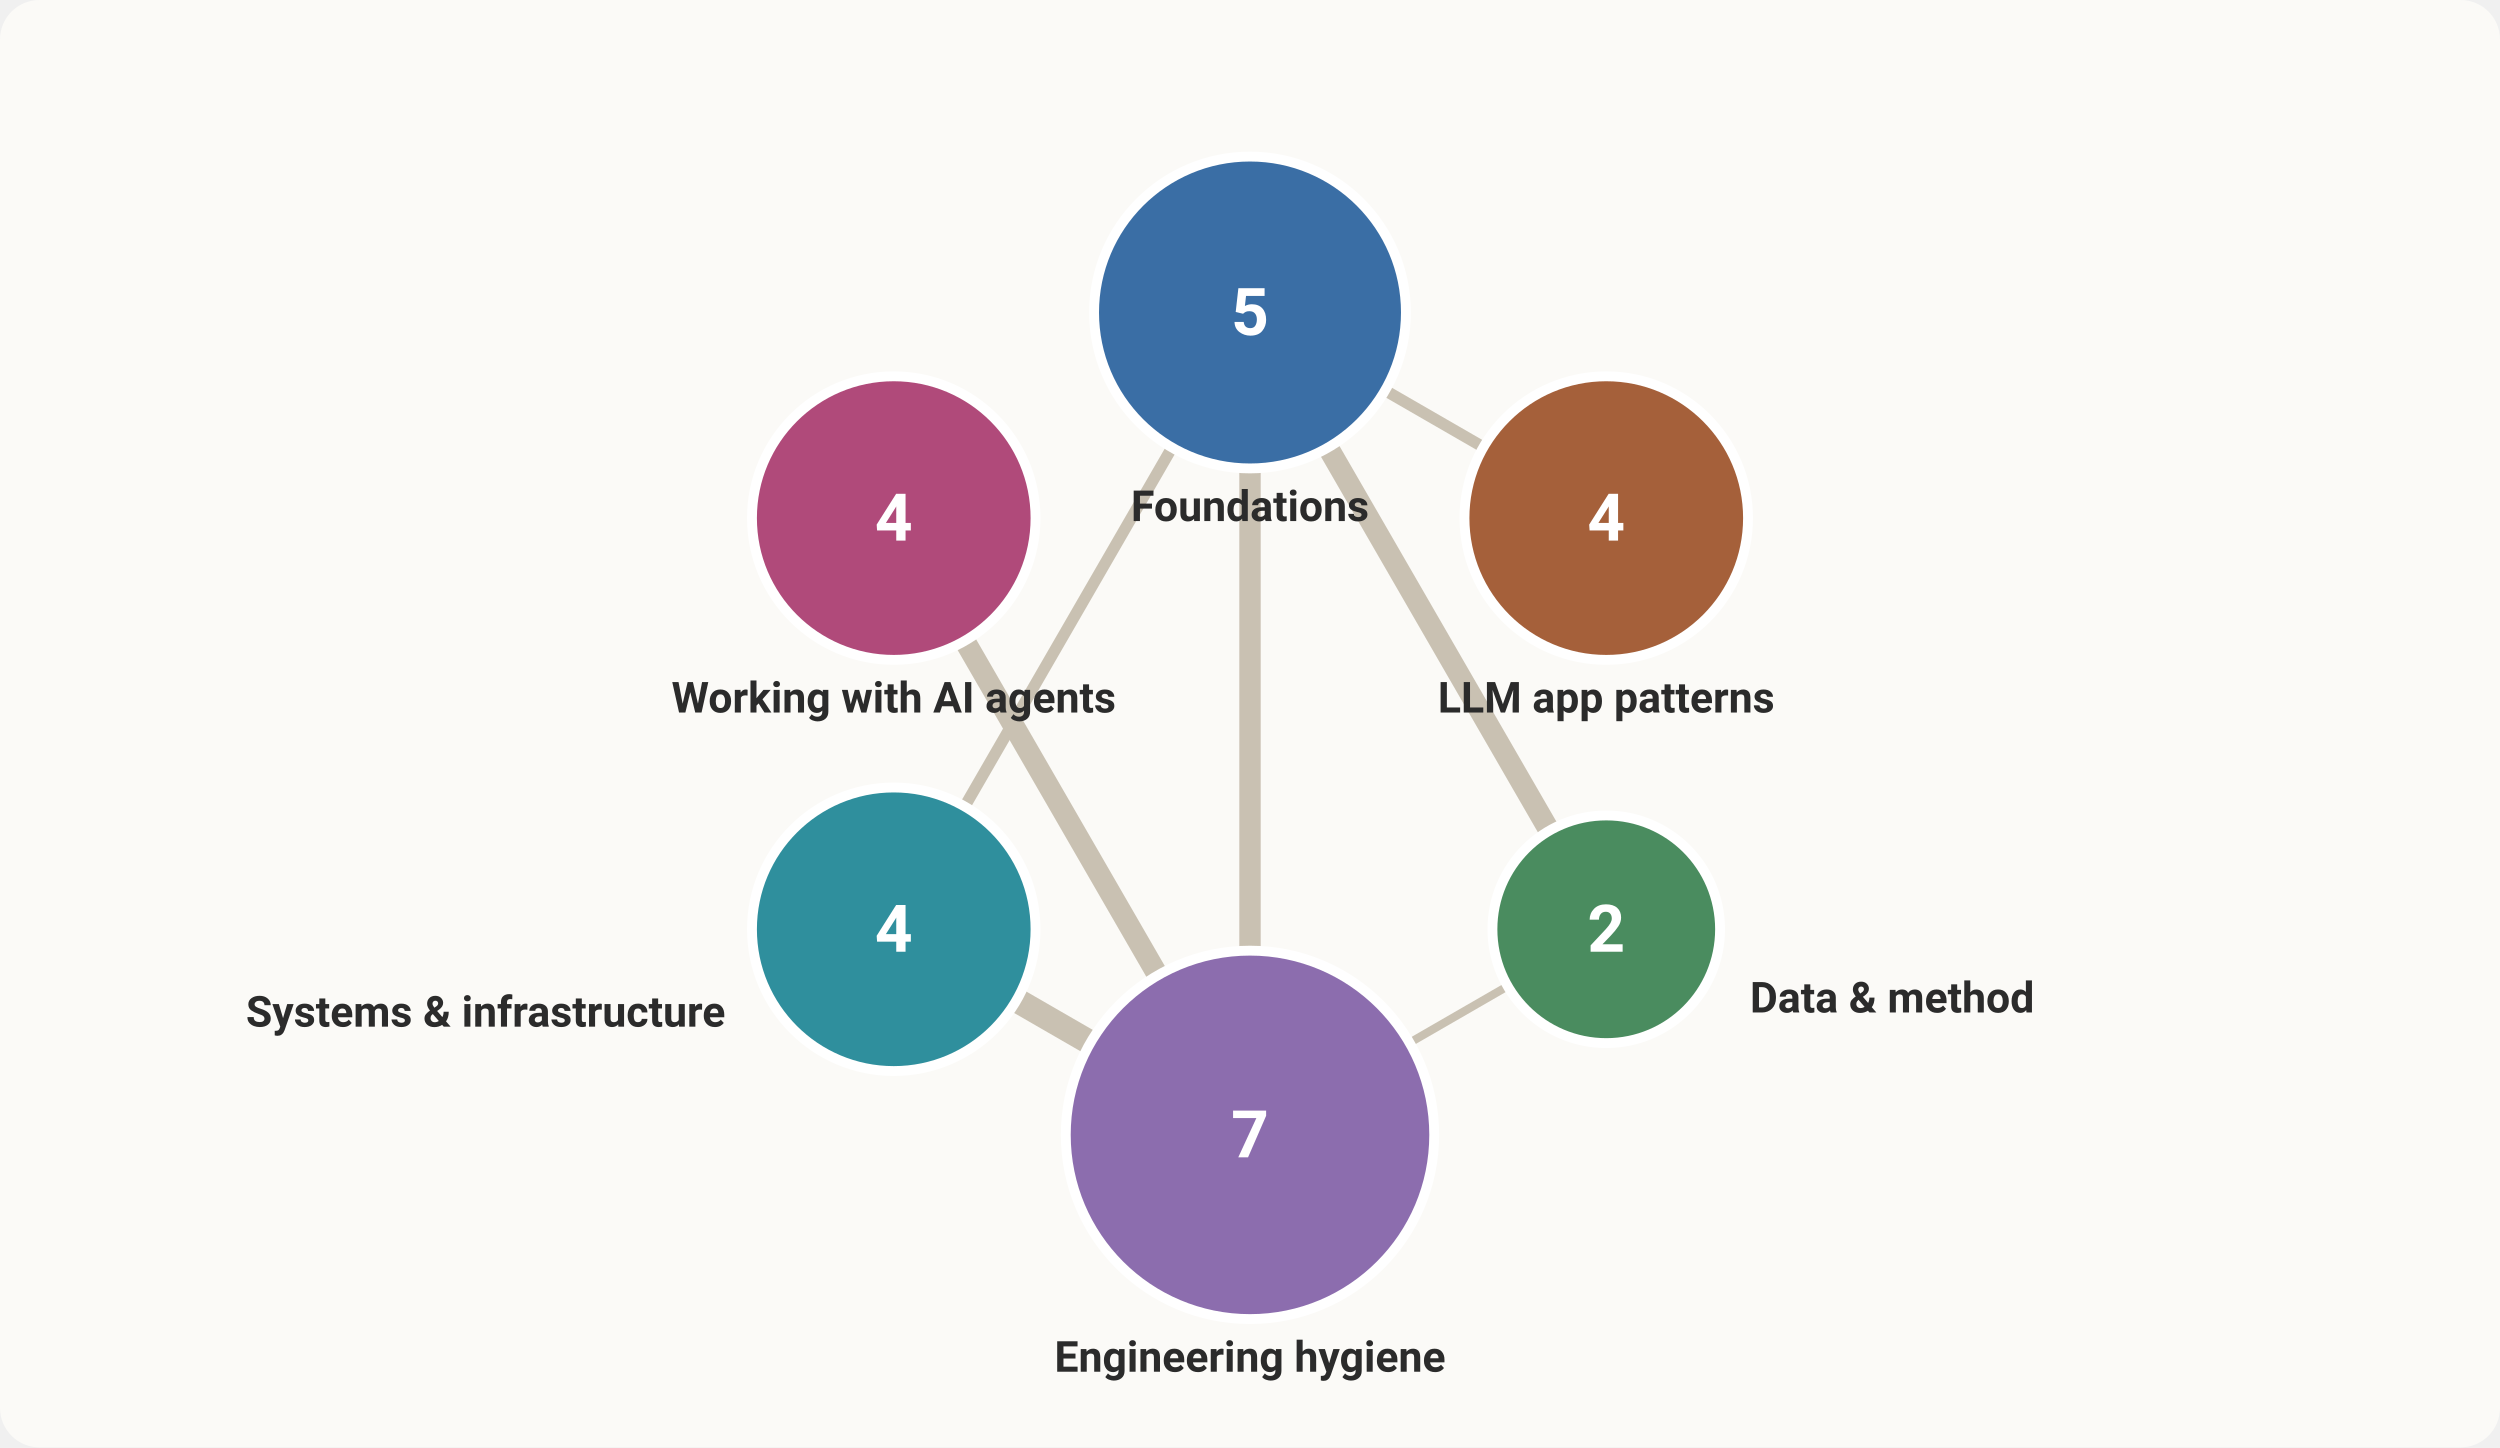
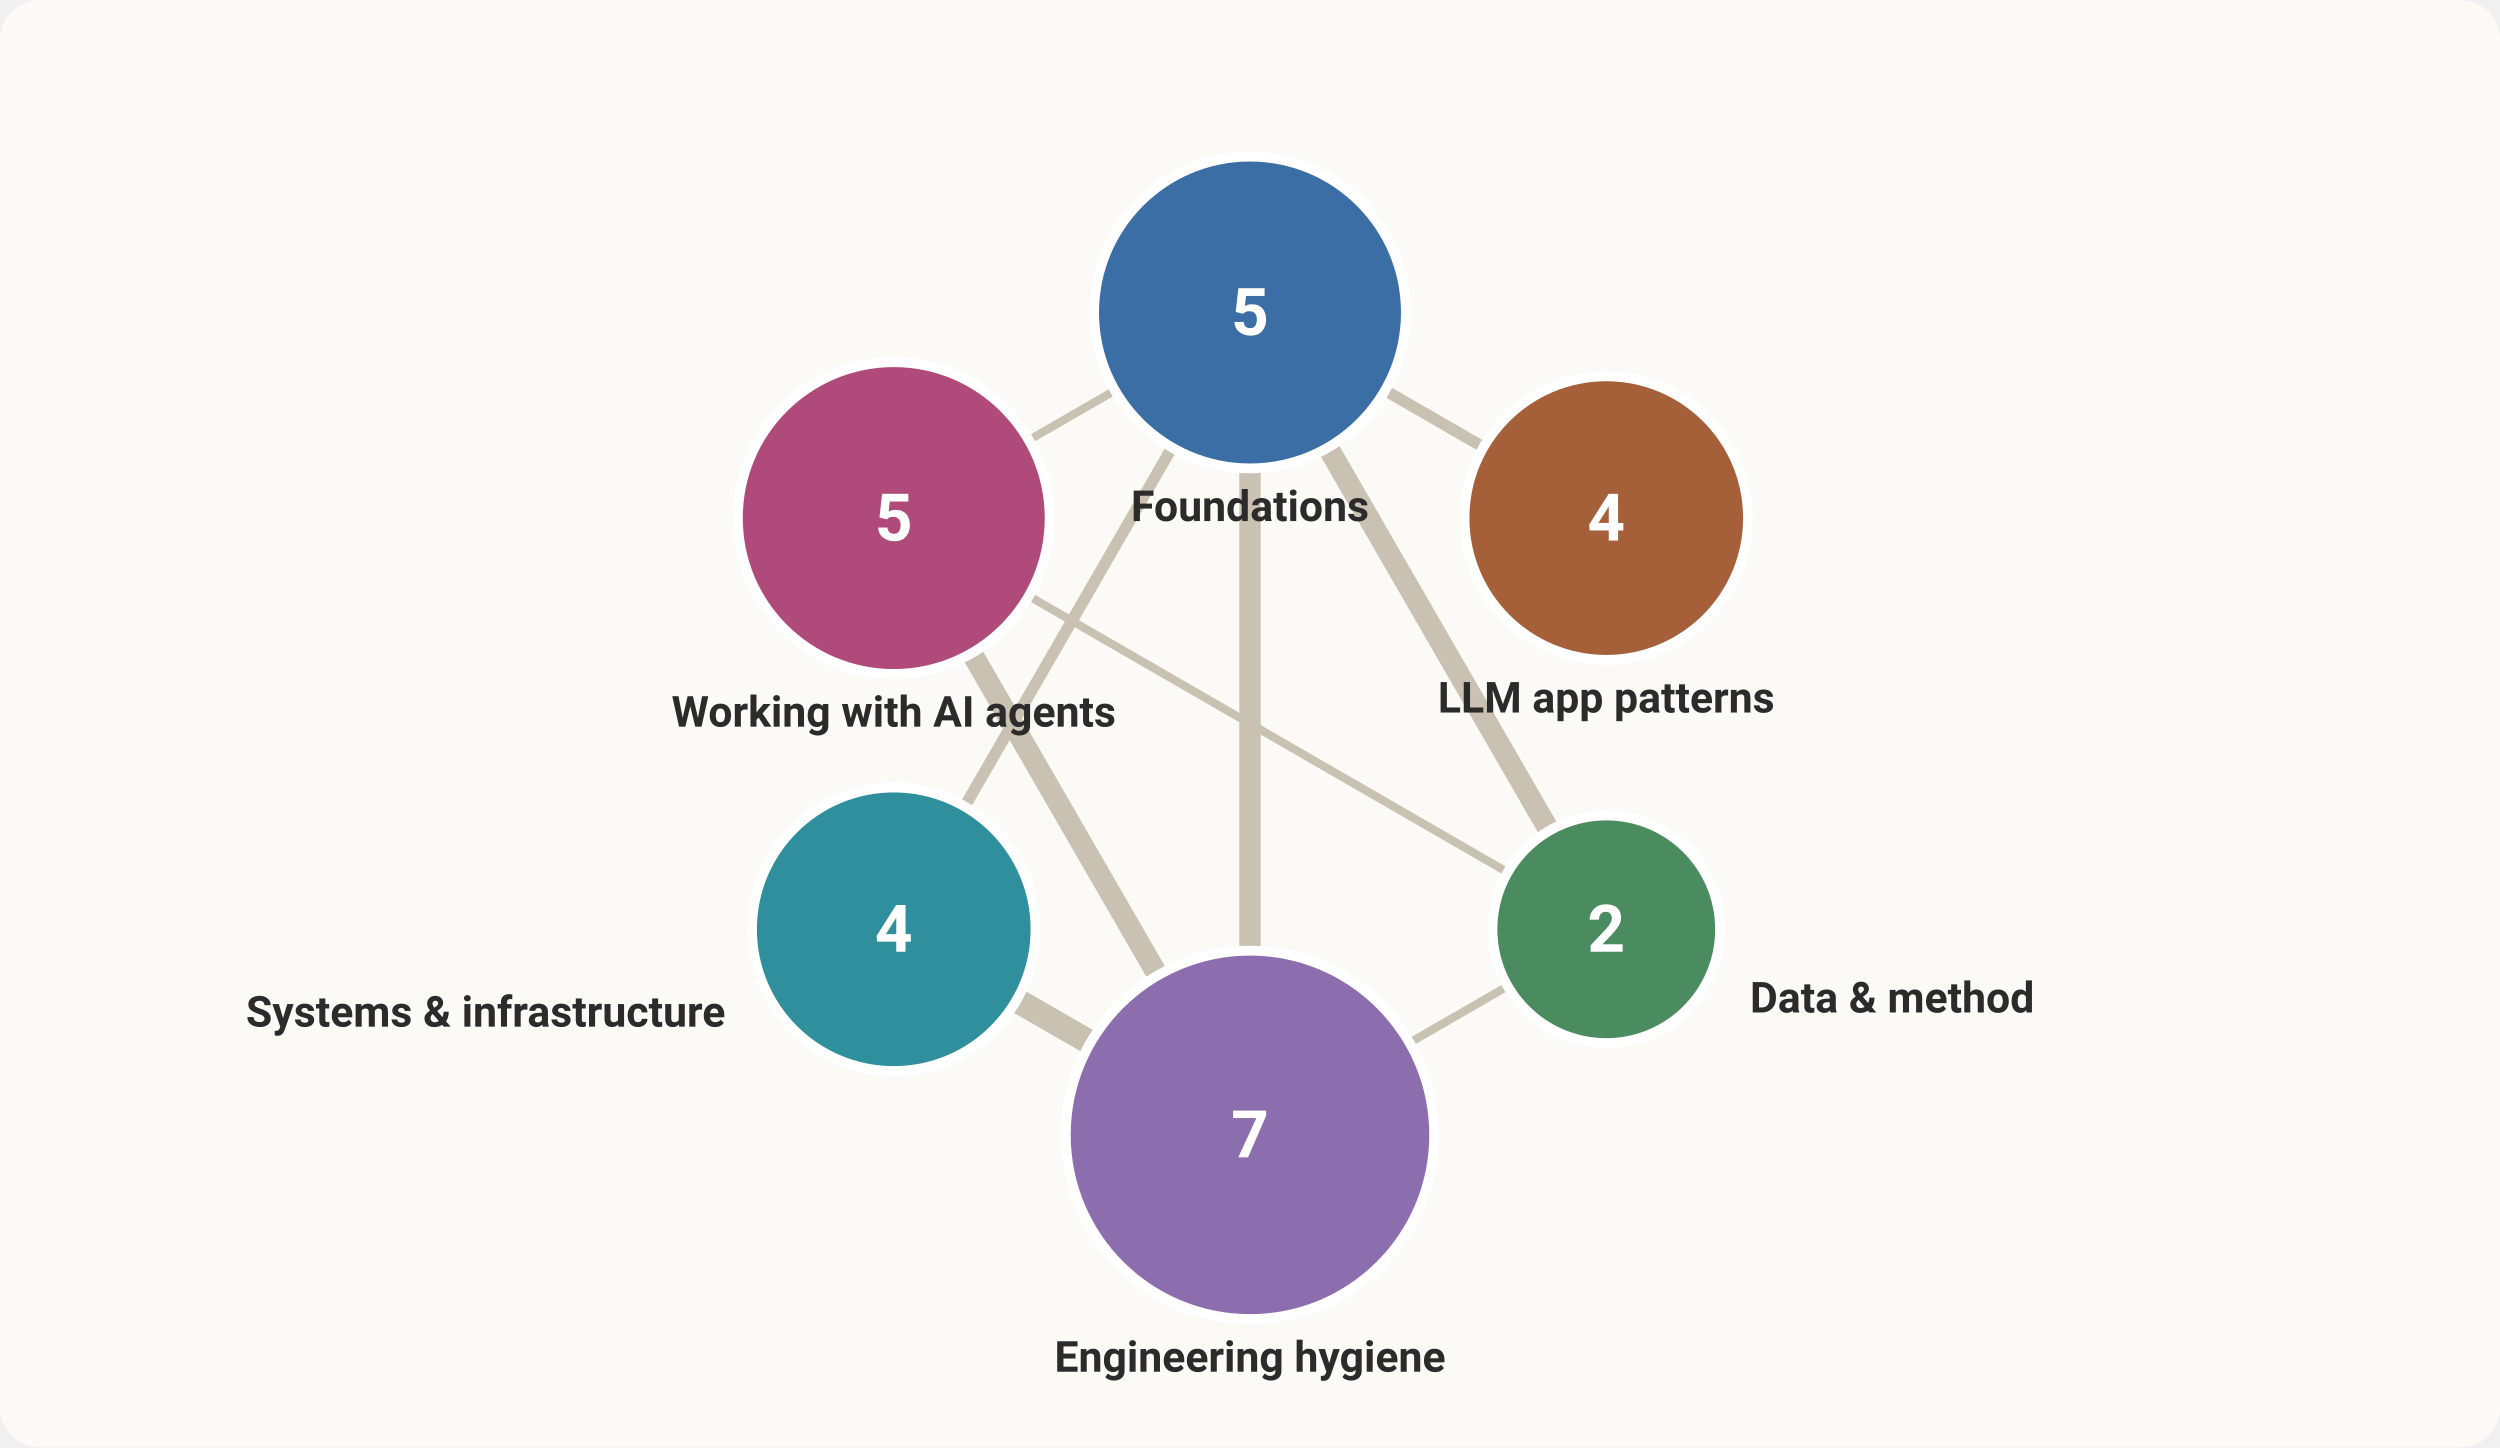
<svg xmlns="http://www.w3.org/2000/svg" viewBox="0 0 760 440" width="760" height="440" role="img" aria-labelledby="title desc" font-family="-apple-system,Segoe UI,Roboto,Helvetica,Arial,sans-serif">
  <rect x="0" y="0" width="760" height="440" rx="12" fill="#fbfaf7" />
  <line x1="488.3" y1="282.5" x2="380.0" y2="345.0" stroke="#c9c1b2" stroke-width="2.5" stroke-linecap="round" />
  <line x1="488.3" y1="282.5" x2="380.0" y2="95.0" stroke="#c9c1b2" stroke-width="6.5" stroke-linecap="round" />
+   <line x1="488.3" y1="282.5" x2="271.7" y2="157.5" stroke="#c9c1b2" stroke-width="2.5" stroke-linecap="round" />
  <line x1="380.0" y1="345.0" x2="380.0" y2="95.0" stroke="#c9c1b2" stroke-width="6.5" stroke-linecap="round" />
  <line x1="380.0" y1="345.0" x2="271.7" y2="282.5" stroke="#c9c1b2" stroke-width="7.5" stroke-linecap="round" />
  <line x1="380.0" y1="345.0" x2="271.7" y2="157.5" stroke="#c9c1b2" stroke-width="6.5" stroke-linecap="round" />
  <line x1="380.0" y1="95.0" x2="488.3" y2="157.5" stroke="#c9c1b2" stroke-width="3.5" stroke-linecap="round" />
  <line x1="380.0" y1="95.0" x2="271.7" y2="282.5" stroke="#c9c1b2" stroke-width="3.5" stroke-linecap="round" />
+   <line x1="380.0" y1="95.0" x2="271.7" y2="157.5" stroke="#c9c1b2" stroke-width="2.5" stroke-linecap="round" />
  <circle cx="380.0" cy="95.0" r="47.4" fill="#3a6ea5" stroke="#fff" stroke-width="3" />
  <text x="380.0" y="95.0" text-anchor="middle" dominant-baseline="central" fill="#fff" font-weight="700" font-size="20">5</text>
  <text x="380.0" y="158.4" text-anchor="middle" fill="#2b2b2b" font-size="13" font-weight="600">Foundations</text>
  <circle cx="488.3" cy="157.5" r="43.1" fill="#a5603a" stroke="#fff" stroke-width="3" />
  <text x="488.3" y="157.5" text-anchor="middle" dominant-baseline="central" fill="#fff" font-weight="700" font-size="20">4</text>
  <text x="488.3" y="216.6" text-anchor="middle" fill="#2b2b2b" font-size="13" font-weight="600">LLM app patterns</text>
  <circle cx="488.3" cy="282.5" r="34.6" fill="#4a8c5f" stroke="#fff" stroke-width="3" />
  <text x="488.3" y="282.5" text-anchor="middle" dominant-baseline="central" fill="#fff" font-weight="700" font-size="20">2</text>
  <text x="532.0" y="307.8" text-anchor="start" fill="#2b2b2b" font-size="13" font-weight="600">Data &amp; method</text>
  <circle cx="380.0" cy="345.0" r="56.0" fill="#8c6dae" stroke="#fff" stroke-width="3" />
  <text x="380.0" y="345.0" text-anchor="middle" dominant-baseline="central" fill="#fff" font-weight="700" font-size="20">7</text>
  <text x="380.0" y="417.0" text-anchor="middle" fill="#2b2b2b" font-size="13" font-weight="600">Engineering hygiene</text>
  <circle cx="271.7" cy="282.5" r="43.1" fill="#2f8f9d" stroke="#fff" stroke-width="3" />
  <text x="271.7" y="282.5" text-anchor="middle" dominant-baseline="central" fill="#fff" font-weight="700" font-size="20">4</text>
  <text x="220.5" y="312.1" text-anchor="end" fill="#2b2b2b" font-size="13" font-weight="600">Systems &amp; infrastructure</text>
-   <circle cx="271.7" cy="157.5" r="43.1" fill="#b04a7a" stroke="#fff" stroke-width="3" />
-   <text x="271.7" y="157.5" text-anchor="middle" dominant-baseline="central" fill="#fff" font-weight="700" font-size="20">4</text>
-   <text x="271.7" y="216.6" text-anchor="middle" fill="#2b2b2b" font-size="13" font-weight="600">Working with AI agents</text>
+   <circle cx="271.7" cy="157.5" r="47.4" fill="#b04a7a" stroke="#fff" stroke-width="3" />
+   <text x="271.7" y="157.5" text-anchor="middle" dominant-baseline="central" fill="#fff" font-weight="700" font-size="20">5</text>
+   <text x="271.7" y="220.9" text-anchor="middle" fill="#2b2b2b" font-size="13" font-weight="600">Working with AI agents</text>
</svg>
